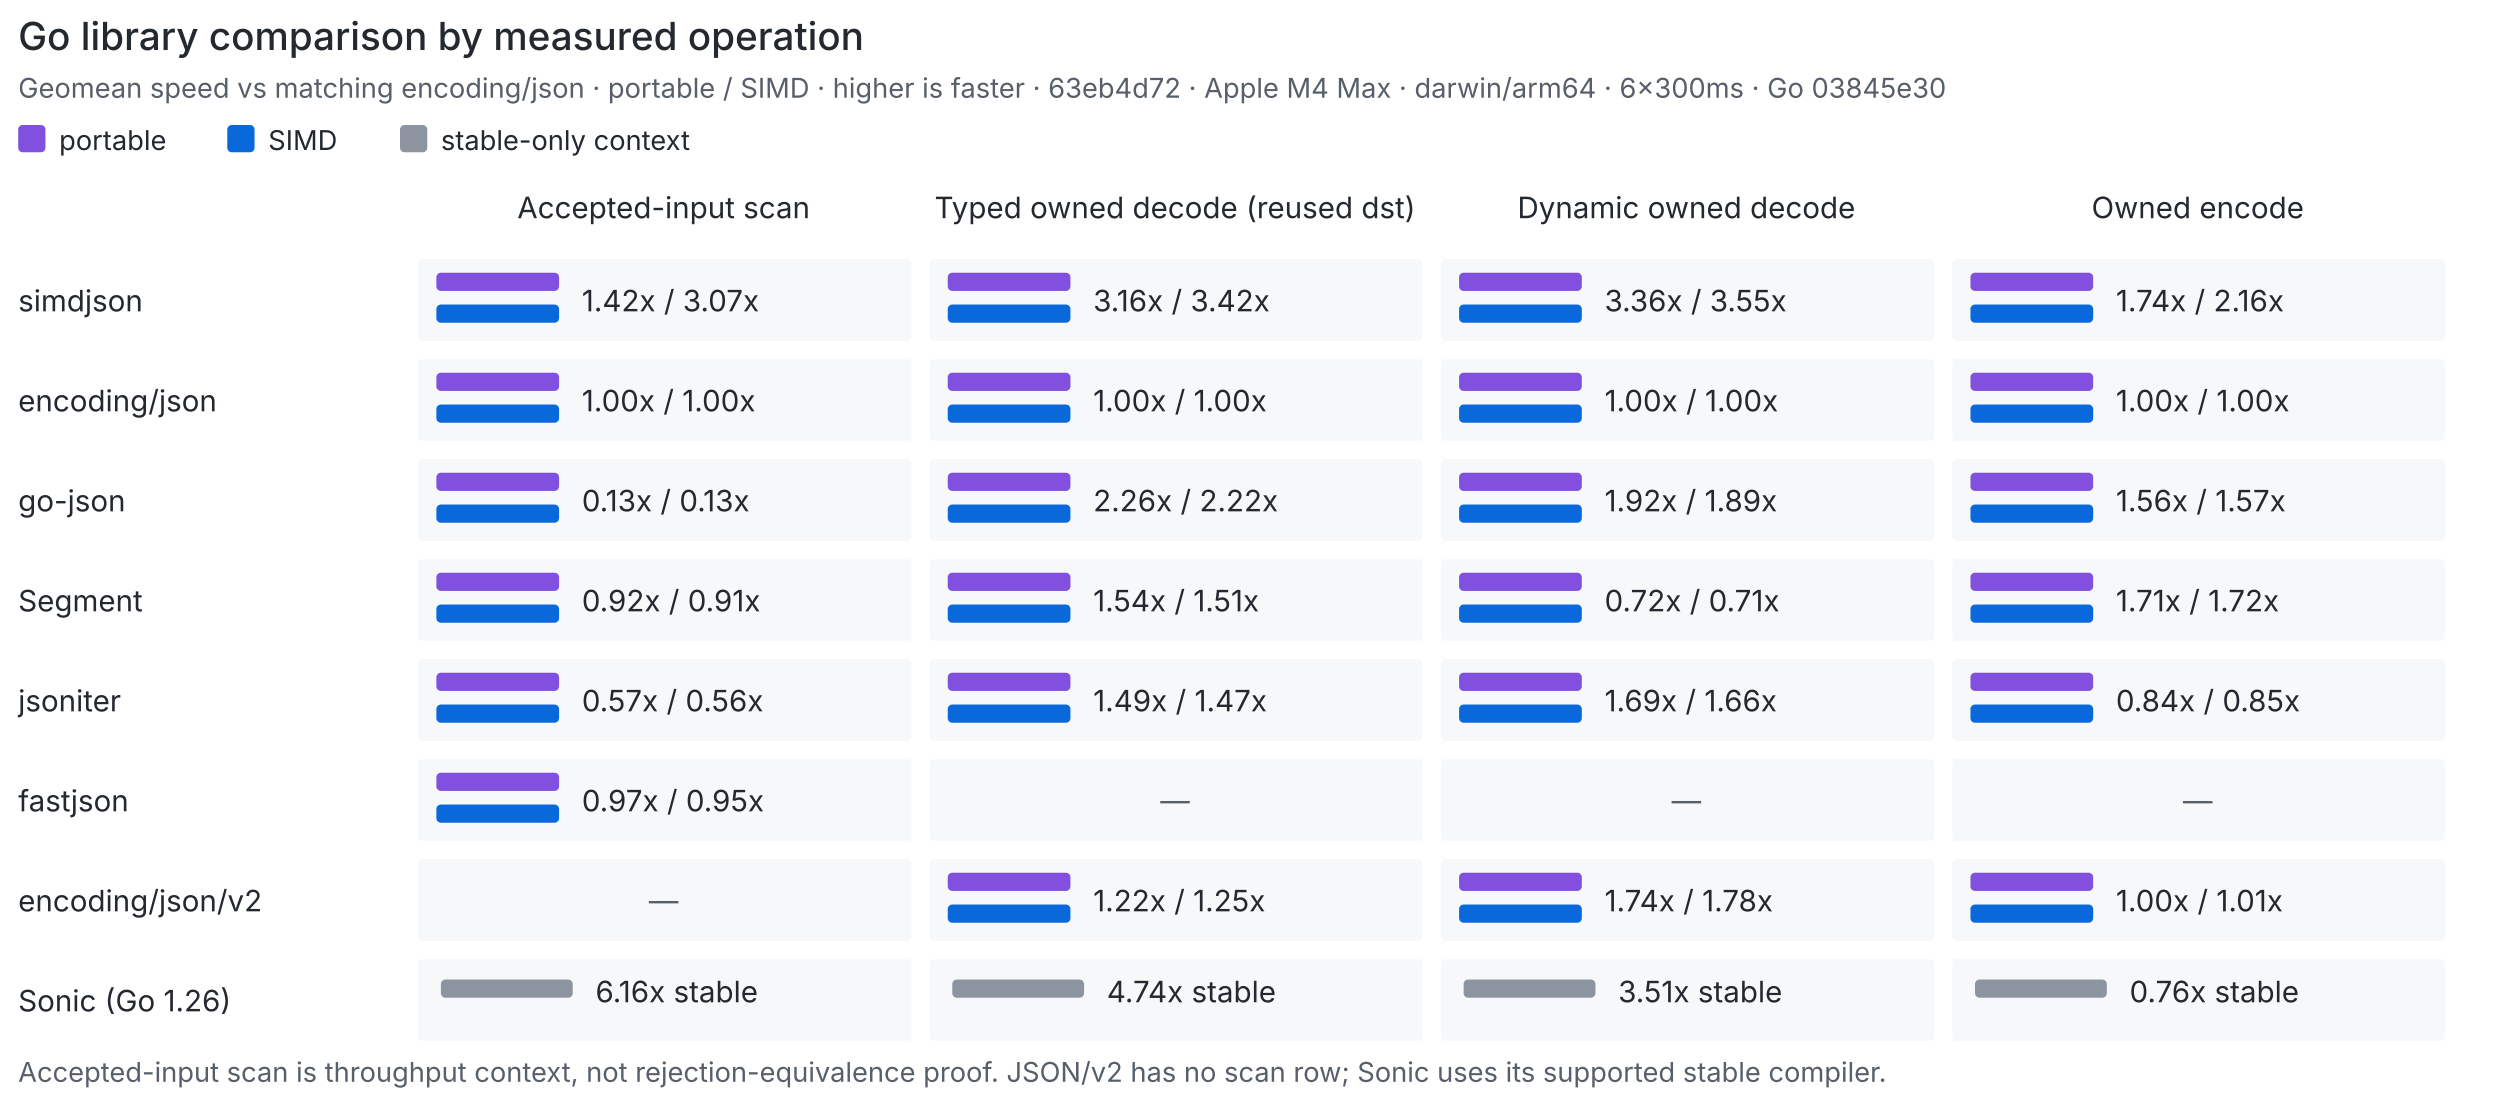
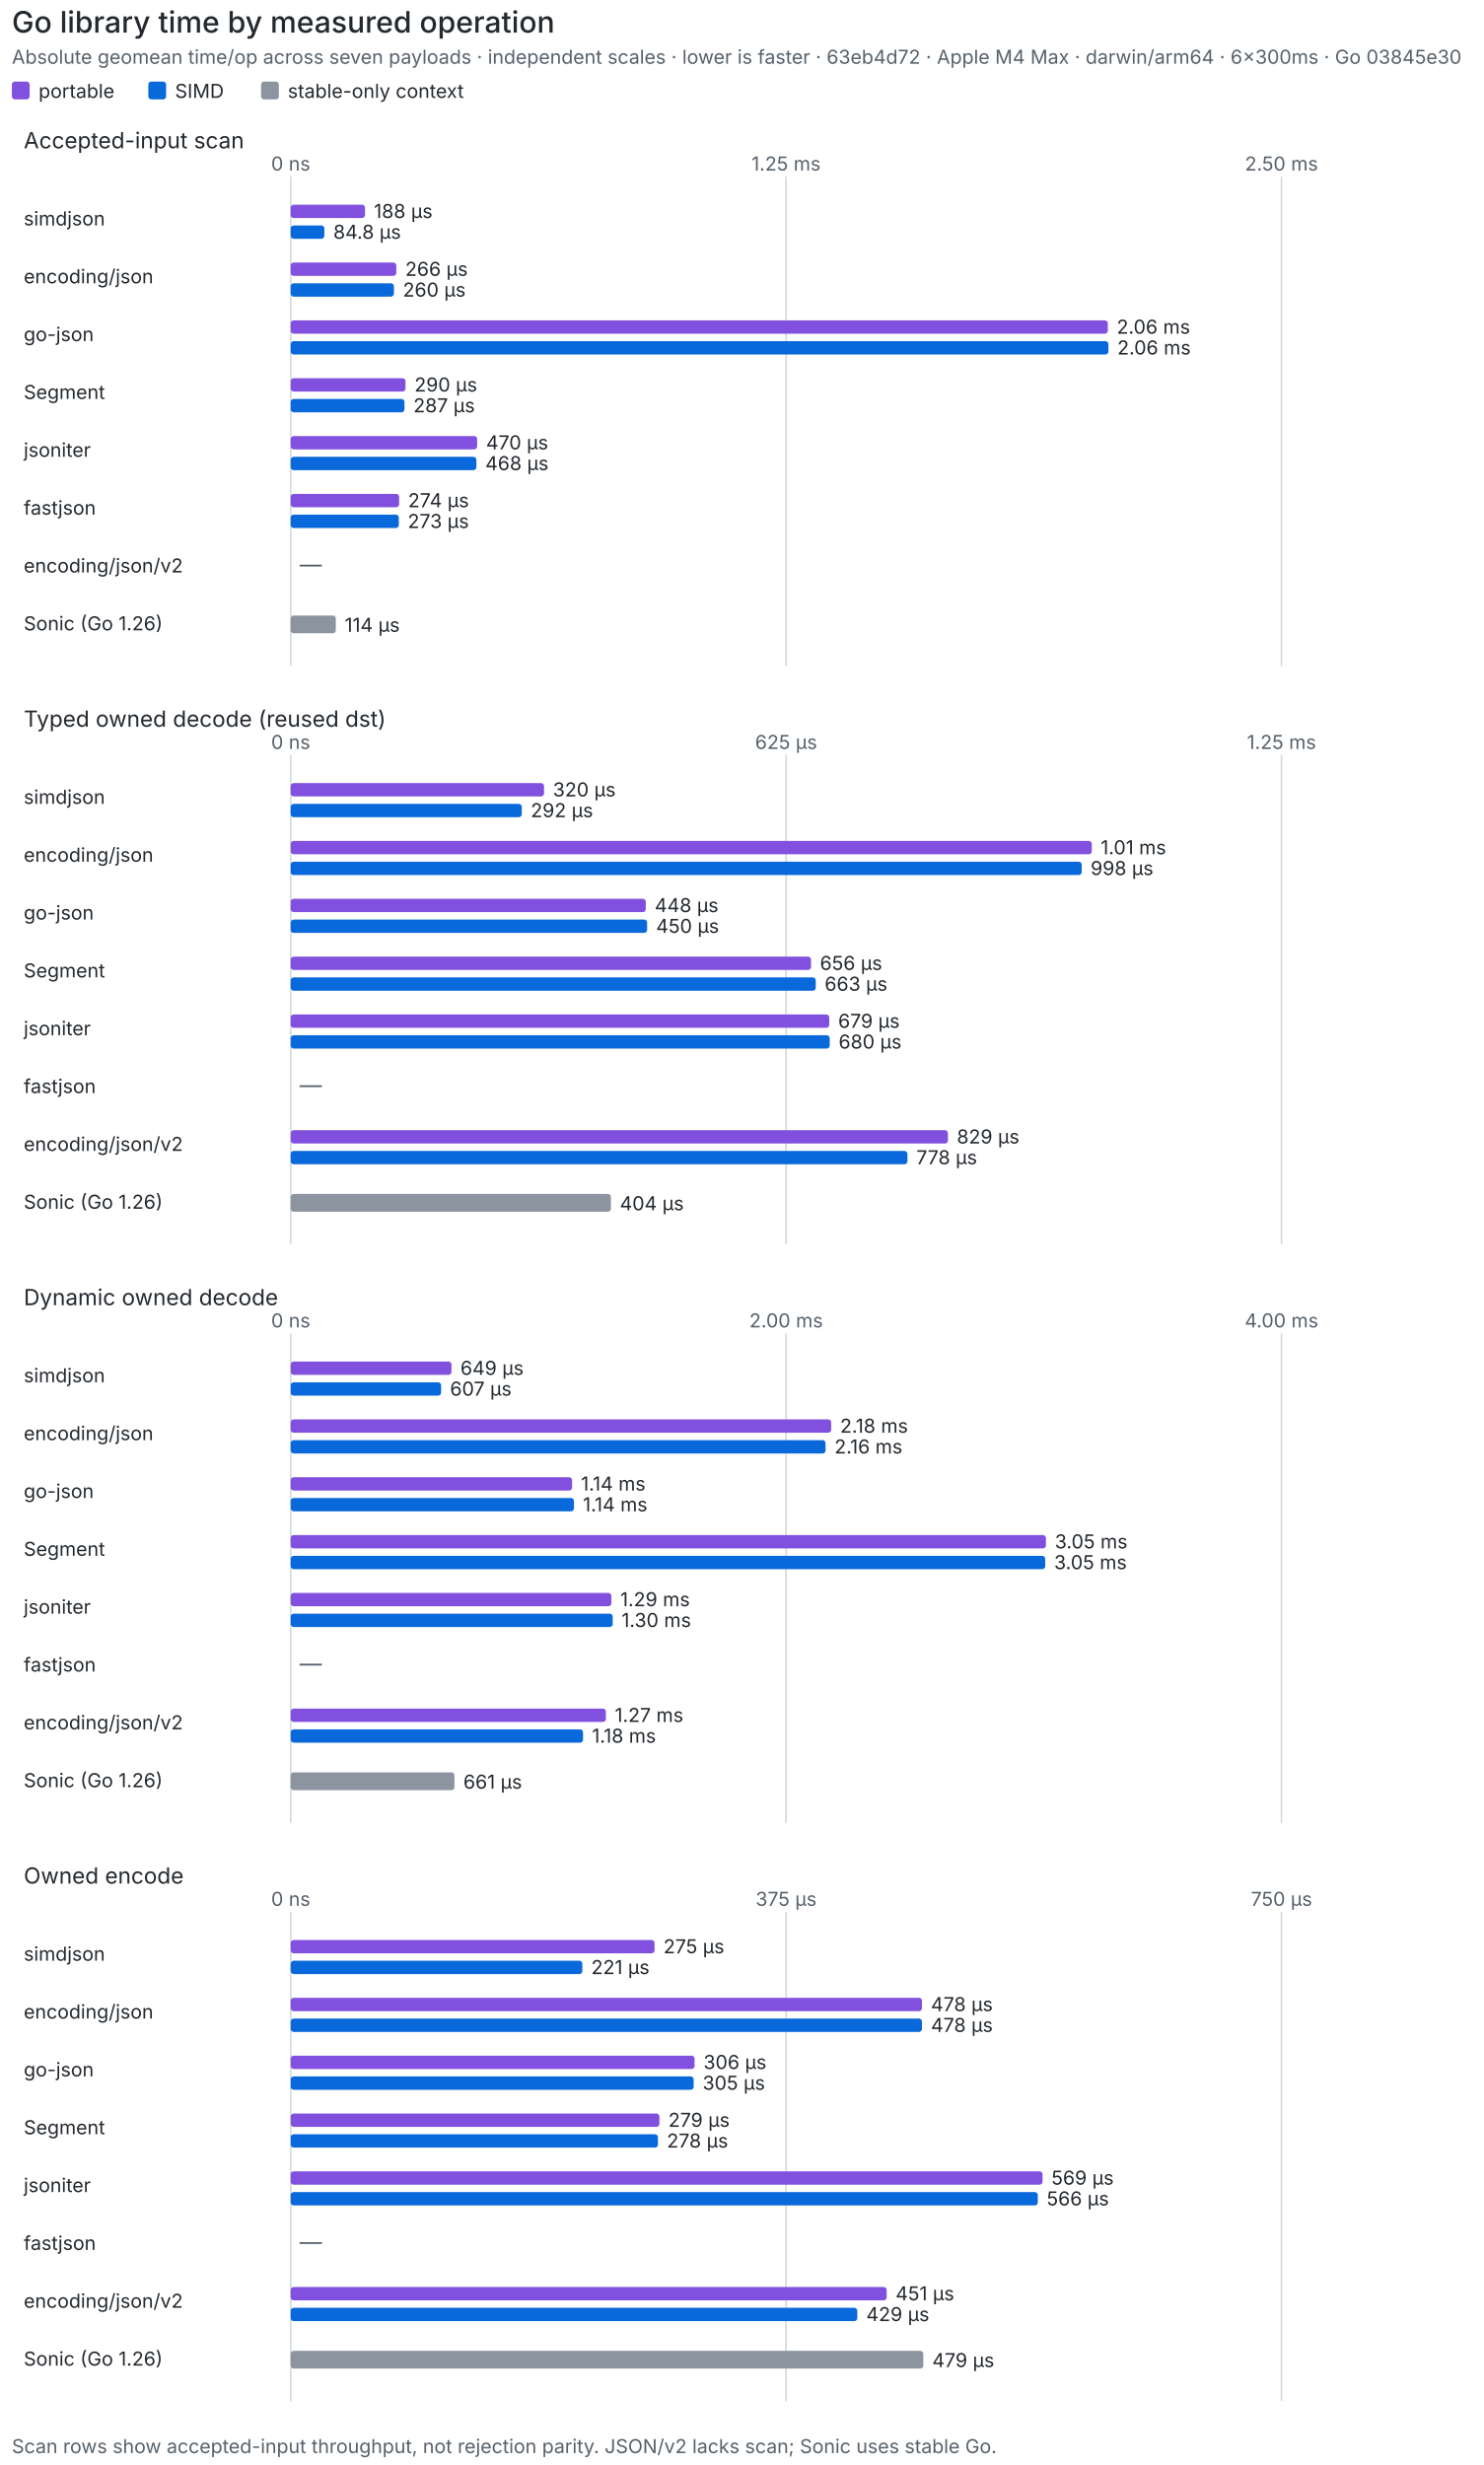
- <svg xmlns="http://www.w3.org/2000/svg" width="1100" height="488" viewBox="0 0 1100 488" role="img" aria-labelledby="title desc">
+ <svg xmlns="http://www.w3.org/2000/svg" width="1000" height="1662" viewBox="0 0 1000 1662" role="img" aria-labelledby="title desc">
  <style>
svg { color-scheme: light dark; }
- text { fill:#24292f; font:13px -apple-system,BlinkMacSystemFont,"Segoe UI",sans-serif; }
- .heading { font-size:17px; font-weight:500; }
- .note { font-size:12px; }
+ text { fill:#24292f; font:15px -apple-system,BlinkMacSystemFont,"Segoe UI",sans-serif; }
+ .heading { font-size:20px; font-weight:500; }
+ .note { font-size:13px; }
.muted { fill:#57606a; }
.grid { stroke:#d0d7de; stroke-width:1; }
.baseline { stroke:#8c959f; stroke-width:2; }
.portable { fill:#8250df; }
.simd { fill:#0969da; }
.reference { fill:#8c959f; }
.peer { fill:#1a7f37; }
.cell { fill:#f6f8fa; }
@media (prefers-color-scheme: dark) {
text { fill:#f0f6fc; }
.muted { fill:#8c959f; }
.grid { stroke:#30363d; }
.baseline { stroke:#6e7681; }
.portable { fill:#bc8cff; }
.simd { fill:#58a6ff; }
.reference { fill:#8c959f; }
.peer { fill:#3fb950; }
.cell { fill:#161b22; }
}
</style>
-   <text class="heading" x="8" y="22">Go library comparison by measured operation</text>
-   <text class="muted note" x="8" y="43">Geomean speed vs matching encoding/json · portable / SIMD · higher is faster · 63eb4d72 · Apple M4 Max · darwin/arm64 · 6×300ms · Go 03845e30</text>
+   <text class="heading" x="8" y="22">Go library time by measured operation</text>
+   <text class="muted note" x="8" y="43">Absolute geomean time/op across seven payloads · independent scales · lower is faster · 63eb4d72 · Apple M4 Max · darwin/arm64 · 6×300ms · Go 03845e30</text>
  <rect class="portable" x="8" y="55" width="12" height="12" rx="2" />
  <text class="note" x="26" y="66">portable</text>
  <rect class="simd" x="100" y="55" width="12" height="12" rx="2" />
  <text class="note" x="118" y="66">SIMD</text>
  <rect class="reference" x="176" y="55" width="12" height="12" rx="2" />
  <text class="note" x="194" y="66">stable-only context</text>
-   <text x="292" y="96" text-anchor="middle">Accepted-input scan</text>
-   <text x="517" y="96" text-anchor="middle">Typed owned decode (reused dst)</text>
-   <text x="742" y="96" text-anchor="middle">Dynamic owned decode</text>
-   <text x="967" y="96" text-anchor="middle">Owned encode</text>
-   <text x="8" y="137">simdjson</text>
-   <rect class="cell" x="184" y="114" width="217" height="36" rx="2" />
-   <rect class="portable" x="192" y="120" width="54" height="8" rx="2" />
-   <rect class="simd" x="192" y="134" width="54" height="8" rx="2" />
-   <text x="256" y="137">1.42x / 3.07x</text>
-   <rect class="cell" x="409" y="114" width="217" height="36" rx="2" />
-   <rect class="portable" x="417" y="120" width="54" height="8" rx="2" />
-   <rect class="simd" x="417" y="134" width="54" height="8" rx="2" />
-   <text x="481" y="137">3.16x / 3.42x</text>
-   <rect class="cell" x="634" y="114" width="217" height="36" rx="2" />
-   <rect class="portable" x="642" y="120" width="54" height="8" rx="2" />
-   <rect class="simd" x="642" y="134" width="54" height="8" rx="2" />
-   <text x="706" y="137">3.36x / 3.55x</text>
-   <rect class="cell" x="859" y="114" width="217" height="36" rx="2" />
-   <rect class="portable" x="867" y="120" width="54" height="8" rx="2" />
-   <rect class="simd" x="867" y="134" width="54" height="8" rx="2" />
-   <text x="931" y="137">1.74x / 2.16x</text>
-   <text x="8" y="181">encoding/json</text>
-   <rect class="cell" x="184" y="158" width="217" height="36" rx="2" />
-   <rect class="portable" x="192" y="164" width="54" height="8" rx="2" />
-   <rect class="simd" x="192" y="178" width="54" height="8" rx="2" />
-   <text x="256" y="181">1.00x / 1.00x</text>
-   <rect class="cell" x="409" y="158" width="217" height="36" rx="2" />
-   <rect class="portable" x="417" y="164" width="54" height="8" rx="2" />
-   <rect class="simd" x="417" y="178" width="54" height="8" rx="2" />
-   <text x="481" y="181">1.00x / 1.00x</text>
-   <rect class="cell" x="634" y="158" width="217" height="36" rx="2" />
-   <rect class="portable" x="642" y="164" width="54" height="8" rx="2" />
-   <rect class="simd" x="642" y="178" width="54" height="8" rx="2" />
-   <text x="706" y="181">1.00x / 1.00x</text>
-   <rect class="cell" x="859" y="158" width="217" height="36" rx="2" />
-   <rect class="portable" x="867" y="164" width="54" height="8" rx="2" />
-   <rect class="simd" x="867" y="178" width="54" height="8" rx="2" />
-   <text x="931" y="181">1.00x / 1.00x</text>
-   <text x="8" y="225">go-json</text>
-   <rect class="cell" x="184" y="202" width="217" height="36" rx="2" />
-   <rect class="portable" x="192" y="208" width="54" height="8" rx="2" />
-   <rect class="simd" x="192" y="222" width="54" height="8" rx="2" />
-   <text x="256" y="225">0.13x / 0.13x</text>
-   <rect class="cell" x="409" y="202" width="217" height="36" rx="2" />
-   <rect class="portable" x="417" y="208" width="54" height="8" rx="2" />
-   <rect class="simd" x="417" y="222" width="54" height="8" rx="2" />
-   <text x="481" y="225">2.26x / 2.22x</text>
-   <rect class="cell" x="634" y="202" width="217" height="36" rx="2" />
-   <rect class="portable" x="642" y="208" width="54" height="8" rx="2" />
-   <rect class="simd" x="642" y="222" width="54" height="8" rx="2" />
-   <text x="706" y="225">1.92x / 1.89x</text>
-   <rect class="cell" x="859" y="202" width="217" height="36" rx="2" />
-   <rect class="portable" x="867" y="208" width="54" height="8" rx="2" />
-   <rect class="simd" x="867" y="222" width="54" height="8" rx="2" />
-   <text x="931" y="225">1.56x / 1.57x</text>
-   <text x="8" y="269">Segment</text>
-   <rect class="cell" x="184" y="246" width="217" height="36" rx="2" />
-   <rect class="portable" x="192" y="252" width="54" height="8" rx="2" />
-   <rect class="simd" x="192" y="266" width="54" height="8" rx="2" />
-   <text x="256" y="269">0.92x / 0.91x</text>
-   <rect class="cell" x="409" y="246" width="217" height="36" rx="2" />
-   <rect class="portable" x="417" y="252" width="54" height="8" rx="2" />
-   <rect class="simd" x="417" y="266" width="54" height="8" rx="2" />
-   <text x="481" y="269">1.54x / 1.51x</text>
-   <rect class="cell" x="634" y="246" width="217" height="36" rx="2" />
-   <rect class="portable" x="642" y="252" width="54" height="8" rx="2" />
-   <rect class="simd" x="642" y="266" width="54" height="8" rx="2" />
-   <text x="706" y="269">0.72x / 0.71x</text>
-   <rect class="cell" x="859" y="246" width="217" height="36" rx="2" />
-   <rect class="portable" x="867" y="252" width="54" height="8" rx="2" />
-   <rect class="simd" x="867" y="266" width="54" height="8" rx="2" />
-   <text x="931" y="269">1.71x / 1.72x</text>
-   <text x="8" y="313">jsoniter</text>
-   <rect class="cell" x="184" y="290" width="217" height="36" rx="2" />
-   <rect class="portable" x="192" y="296" width="54" height="8" rx="2" />
-   <rect class="simd" x="192" y="310" width="54" height="8" rx="2" />
-   <text x="256" y="313">0.57x / 0.56x</text>
-   <rect class="cell" x="409" y="290" width="217" height="36" rx="2" />
-   <rect class="portable" x="417" y="296" width="54" height="8" rx="2" />
-   <rect class="simd" x="417" y="310" width="54" height="8" rx="2" />
-   <text x="481" y="313">1.49x / 1.47x</text>
-   <rect class="cell" x="634" y="290" width="217" height="36" rx="2" />
-   <rect class="portable" x="642" y="296" width="54" height="8" rx="2" />
-   <rect class="simd" x="642" y="310" width="54" height="8" rx="2" />
-   <text x="706" y="313">1.69x / 1.66x</text>
-   <rect class="cell" x="859" y="290" width="217" height="36" rx="2" />
-   <rect class="portable" x="867" y="296" width="54" height="8" rx="2" />
-   <rect class="simd" x="867" y="310" width="54" height="8" rx="2" />
-   <text x="931" y="313">0.84x / 0.85x</text>
-   <text x="8" y="357">fastjson</text>
-   <rect class="cell" x="184" y="334" width="217" height="36" rx="2" />
-   <rect class="portable" x="192" y="340" width="54" height="8" rx="2" />
-   <rect class="simd" x="192" y="354" width="54" height="8" rx="2" />
-   <text x="256" y="357">0.97x / 0.95x</text>
-   <rect class="cell" x="409" y="334" width="217" height="36" rx="2" />
-   <text class="muted" x="517" y="357" text-anchor="middle">—</text>
-   <rect class="cell" x="634" y="334" width="217" height="36" rx="2" />
-   <text class="muted" x="742" y="357" text-anchor="middle">—</text>
-   <rect class="cell" x="859" y="334" width="217" height="36" rx="2" />
-   <text class="muted" x="967" y="357" text-anchor="middle">—</text>
-   <text x="8" y="401">encoding/json/v2</text>
-   <rect class="cell" x="184" y="378" width="217" height="36" rx="2" />
-   <text class="muted" x="292" y="401" text-anchor="middle">—</text>
-   <rect class="cell" x="409" y="378" width="217" height="36" rx="2" />
-   <rect class="portable" x="417" y="384" width="54" height="8" rx="2" />
-   <rect class="simd" x="417" y="398" width="54" height="8" rx="2" />
-   <text x="481" y="401">1.22x / 1.25x</text>
-   <rect class="cell" x="634" y="378" width="217" height="36" rx="2" />
-   <rect class="portable" x="642" y="384" width="54" height="8" rx="2" />
-   <rect class="simd" x="642" y="398" width="54" height="8" rx="2" />
-   <text x="706" y="401">1.74x / 1.78x</text>
-   <rect class="cell" x="859" y="378" width="217" height="36" rx="2" />
-   <rect class="portable" x="867" y="384" width="54" height="8" rx="2" />
-   <rect class="simd" x="867" y="398" width="54" height="8" rx="2" />
-   <text x="931" y="401">1.00x / 1.01x</text>
-   <text x="8" y="445">Sonic (Go 1.26)</text>
-   <rect class="cell" x="184" y="422" width="217" height="36" rx="2" />
-   <rect class="reference" x="194" y="431" width="58" height="8" rx="2" />
-   <text x="262" y="441">6.16x stable</text>
-   <rect class="cell" x="409" y="422" width="217" height="36" rx="2" />
-   <rect class="reference" x="419" y="431" width="58" height="8" rx="2" />
-   <text x="487" y="441">4.74x stable</text>
-   <rect class="cell" x="634" y="422" width="217" height="36" rx="2" />
-   <rect class="reference" x="644" y="431" width="58" height="8" rx="2" />
-   <text x="712" y="441">3.51x stable</text>
-   <rect class="cell" x="859" y="422" width="217" height="36" rx="2" />
-   <rect class="reference" x="869" y="431" width="58" height="8" rx="2" />
-   <text x="937" y="441">0.76x stable</text>
-   <text class="muted note" x="8" y="476">Accepted-input scan is throughput context, not rejection-equivalence proof. JSON/v2 has no scan row; Sonic uses its supported stable compiler.</text>
+   <text x="16.0" y="100.0">Accepted-input scan</text>
+   <line class="grid" x1="196.0" y1="119.0" x2="196.0" y2="449.0" />
+   <text class="muted note" x="196.0" y="115.0" text-anchor="middle">0 ns</text>
+   <line class="grid" x1="530.0" y1="119.0" x2="530.0" y2="449.0" />
+   <text class="muted note" x="530.0" y="115.0" text-anchor="middle">1.25 ms</text>
+   <line class="grid" x1="864.0" y1="119.0" x2="864.0" y2="449.0" />
+   <text class="muted note" x="864.0" y="115.0" text-anchor="middle">2.50 ms</text>
+   <text class="note" x="16.0" y="152.0">simdjson</text>
+   <rect class="portable" x="196.0" y="138.0" width="50.1" height="9" rx="2" />
+   <text class="note" x="252.1" y="147.0">188 µs</text>
+   <rect class="simd" x="196.0" y="152.0" width="22.7" height="9" rx="2" />
+   <text class="note" x="224.7" y="161.0">84.8 µs</text>
+   <text class="note" x="16.0" y="191.0">encoding/json</text>
+   <rect class="portable" x="196.0" y="177.0" width="71.2" height="9" rx="2" />
+   <text class="note" x="273.2" y="186.0">266 µs</text>
+   <rect class="simd" x="196.0" y="191.0" width="69.6" height="9" rx="2" />
+   <text class="note" x="271.6" y="200.0">260 µs</text>
+   <text class="note" x="16.0" y="230.0">go-json</text>
+   <rect class="portable" x="196.0" y="216.0" width="550.9" height="9" rx="2" />
+   <text class="note" x="752.9" y="225.0">2.06 ms</text>
+   <rect class="simd" x="196.0" y="230.0" width="551.3" height="9" rx="2" />
+   <text class="note" x="753.3" y="239.0">2.06 ms</text>
+   <text class="note" x="16.0" y="269.0">Segment</text>
+   <rect class="portable" x="196.0" y="255.0" width="77.4" height="9" rx="2" />
+   <text class="note" x="279.4" y="264.0">290 µs</text>
+   <rect class="simd" x="196.0" y="269.0" width="76.7" height="9" rx="2" />
+   <text class="note" x="278.7" y="278.0">287 µs</text>
+   <text class="note" x="16.0" y="308.0">jsoniter</text>
+   <rect class="portable" x="196.0" y="294.0" width="125.7" height="9" rx="2" />
+   <text class="note" x="327.7" y="303.0">470 µs</text>
+   <rect class="simd" x="196.0" y="308.0" width="125.2" height="9" rx="2" />
+   <text class="note" x="327.2" y="317.0">468 µs</text>
+   <text class="note" x="16.0" y="347.0">fastjson</text>
+   <rect class="portable" x="196.0" y="333.0" width="73.1" height="9" rx="2" />
+   <text class="note" x="275.1" y="342.0">274 µs</text>
+   <rect class="simd" x="196.0" y="347.0" width="72.9" height="9" rx="2" />
+   <text class="note" x="274.9" y="356.0">273 µs</text>
+   <text class="note" x="16.0" y="386.0">encoding/json/v2</text>
+   <text class="muted" x="202.0" y="386.0">—</text>
+   <text class="note" x="16.0" y="425.0">Sonic (Go 1.26)</text>
+   <rect class="reference" x="196.0" y="415.0" width="30.4" height="12" rx="2" />
+   <text class="note" x="232.4" y="426.0">114 µs</text>
+   <text x="16.0" y="490.0">Typed owned decode (reused dst)</text>
+   <line class="grid" x1="196.0" y1="509.0" x2="196.0" y2="839.0" />
+   <text class="muted note" x="196.0" y="505.0" text-anchor="middle">0 ns</text>
+   <line class="grid" x1="530.0" y1="509.0" x2="530.0" y2="839.0" />
+   <text class="muted note" x="530.0" y="505.0" text-anchor="middle">625 µs</text>
+   <line class="grid" x1="864.0" y1="509.0" x2="864.0" y2="839.0" />
+   <text class="muted note" x="864.0" y="505.0" text-anchor="middle">1.25 ms</text>
+   <text class="note" x="16.0" y="542.0">simdjson</text>
+   <rect class="portable" x="196.0" y="528.0" width="170.8" height="9" rx="2" />
+   <text class="note" x="372.8" y="537.0">320 µs</text>
+   <rect class="simd" x="196.0" y="542.0" width="155.8" height="9" rx="2" />
+   <text class="note" x="357.8" y="551.0">292 µs</text>
+   <text class="note" x="16.0" y="581.0">encoding/json</text>
+   <rect class="portable" x="196.0" y="567.0" width="540.1" height="9" rx="2" />
+   <text class="note" x="742.1" y="576.0">1.01 ms</text>
+   <rect class="simd" x="196.0" y="581.0" width="533.3" height="9" rx="2" />
+   <text class="note" x="735.3" y="590.0">998 µs</text>
+   <text class="note" x="16.0" y="620.0">go-json</text>
+   <rect class="portable" x="196.0" y="606.0" width="239.4" height="9" rx="2" />
+   <text class="note" x="441.4" y="615.0">448 µs</text>
+   <rect class="simd" x="196.0" y="620.0" width="240.3" height="9" rx="2" />
+   <text class="note" x="442.3" y="629.0">450 µs</text>
+   <text class="note" x="16.0" y="659.0">Segment</text>
+   <rect class="portable" x="196.0" y="645.0" width="350.8" height="9" rx="2" />
+   <text class="note" x="552.8" y="654.0">656 µs</text>
+   <rect class="simd" x="196.0" y="659.0" width="354.0" height="9" rx="2" />
+   <text class="note" x="556.0" y="668.0">663 µs</text>
+   <text class="note" x="16.0" y="698.0">jsoniter</text>
+   <rect class="portable" x="196.0" y="684.0" width="363.1" height="9" rx="2" />
+   <text class="note" x="565.1" y="693.0">679 µs</text>
+   <rect class="simd" x="196.0" y="698.0" width="363.4" height="9" rx="2" />
+   <text class="note" x="565.4" y="707.0">680 µs</text>
+   <text class="note" x="16.0" y="737.0">fastjson</text>
+   <text class="muted" x="202.0" y="737.0">—</text>
+   <text class="note" x="16.0" y="776.0">encoding/json/v2</text>
+   <rect class="portable" x="196.0" y="762.0" width="443.1" height="9" rx="2" />
+   <text class="note" x="645.1" y="771.0">829 µs</text>
+   <rect class="simd" x="196.0" y="776.0" width="415.8" height="9" rx="2" />
+   <text class="note" x="617.8" y="785.0">778 µs</text>
+   <text class="note" x="16.0" y="815.0">Sonic (Go 1.26)</text>
+   <rect class="reference" x="196.0" y="805.0" width="215.9" height="12" rx="2" />
+   <text class="note" x="417.9" y="816.0">404 µs</text>
+   <text x="16.0" y="880.0">Dynamic owned decode</text>
+   <line class="grid" x1="196.0" y1="899.0" x2="196.0" y2="1229.0" />
+   <text class="muted note" x="196.0" y="895.0" text-anchor="middle">0 ns</text>
+   <line class="grid" x1="530.0" y1="899.0" x2="530.0" y2="1229.0" />
+   <text class="muted note" x="530.0" y="895.0" text-anchor="middle">2.00 ms</text>
+   <line class="grid" x1="864.0" y1="899.0" x2="864.0" y2="1229.0" />
+   <text class="muted note" x="864.0" y="895.0" text-anchor="middle">4.00 ms</text>
+   <text class="note" x="16.0" y="932.0">simdjson</text>
+   <rect class="portable" x="196.0" y="918.0" width="108.4" height="9" rx="2" />
+   <text class="note" x="310.4" y="927.0">649 µs</text>
+   <rect class="simd" x="196.0" y="932.0" width="101.4" height="9" rx="2" />
+   <text class="note" x="303.4" y="941.0">607 µs</text>
+   <text class="note" x="16.0" y="971.0">encoding/json</text>
+   <rect class="portable" x="196.0" y="957.0" width="364.4" height="9" rx="2" />
+   <text class="note" x="566.4" y="966.0">2.18 ms</text>
+   <rect class="simd" x="196.0" y="971.0" width="360.6" height="9" rx="2" />
+   <text class="note" x="562.6" y="980.0">2.16 ms</text>
+   <text class="note" x="16.0" y="1010.0">go-json</text>
+   <rect class="portable" x="196.0" y="996.0" width="189.7" height="9" rx="2" />
+   <text class="note" x="391.7" y="1005.0">1.14 ms</text>
+   <rect class="simd" x="196.0" y="1010.0" width="191.0" height="9" rx="2" />
+   <text class="note" x="393.0" y="1019.0">1.14 ms</text>
+   <text class="note" x="16.0" y="1049.0">Segment</text>
+   <rect class="portable" x="196.0" y="1035.0" width="509.2" height="9" rx="2" />
+   <text class="note" x="711.2" y="1044.0">3.05 ms</text>
+   <rect class="simd" x="196.0" y="1049.0" width="508.7" height="9" rx="2" />
+   <text class="note" x="710.7" y="1058.0">3.05 ms</text>
+   <text class="note" x="16.0" y="1088.0">jsoniter</text>
+   <rect class="portable" x="196.0" y="1074.0" width="216.2" height="9" rx="2" />
+   <text class="note" x="418.2" y="1083.0">1.29 ms</text>
+   <rect class="simd" x="196.0" y="1088.0" width="217.1" height="9" rx="2" />
+   <text class="note" x="419.1" y="1097.0">1.30 ms</text>
+   <text class="note" x="16.0" y="1127.0">fastjson</text>
+   <text class="muted" x="202.0" y="1127.0">—</text>
+   <text class="note" x="16.0" y="1166.0">encoding/json/v2</text>
+   <rect class="portable" x="196.0" y="1152.0" width="212.5" height="9" rx="2" />
+   <text class="note" x="414.5" y="1161.0">1.27 ms</text>
+   <rect class="simd" x="196.0" y="1166.0" width="197.1" height="9" rx="2" />
+   <text class="note" x="399.1" y="1175.0">1.18 ms</text>
+   <text class="note" x="16.0" y="1205.0">Sonic (Go 1.26)</text>
+   <rect class="reference" x="196.0" y="1195.0" width="110.4" height="12" rx="2" />
+   <text class="note" x="312.4" y="1206.0">661 µs</text>
+   <text x="16.0" y="1270.0">Owned encode</text>
+   <line class="grid" x1="196.0" y1="1289.0" x2="196.0" y2="1619.0" />
+   <text class="muted note" x="196.0" y="1285.0" text-anchor="middle">0 ns</text>
+   <line class="grid" x1="530.0" y1="1289.0" x2="530.0" y2="1619.0" />
+   <text class="muted note" x="530.0" y="1285.0" text-anchor="middle">375 µs</text>
+   <line class="grid" x1="864.0" y1="1289.0" x2="864.0" y2="1619.0" />
+   <text class="muted note" x="864.0" y="1285.0" text-anchor="middle">750 µs</text>
+   <text class="note" x="16.0" y="1322.0">simdjson</text>
+   <rect class="portable" x="196.0" y="1308.0" width="245.3" height="9" rx="2" />
+   <text class="note" x="447.3" y="1317.0">275 µs</text>
+   <rect class="simd" x="196.0" y="1322.0" width="196.6" height="9" rx="2" />
+   <text class="note" x="398.6" y="1331.0">221 µs</text>
+   <text class="note" x="16.0" y="1361.0">encoding/json</text>
+   <rect class="portable" x="196.0" y="1347.0" width="425.6" height="9" rx="2" />
+   <text class="note" x="627.6" y="1356.0">478 µs</text>
+   <rect class="simd" x="196.0" y="1361.0" width="425.6" height="9" rx="2" />
+   <text class="note" x="627.6" y="1370.0">478 µs</text>
+   <text class="note" x="16.0" y="1400.0">go-json</text>
+   <rect class="portable" x="196.0" y="1386.0" width="272.3" height="9" rx="2" />
+   <text class="note" x="474.3" y="1395.0">306 µs</text>
+   <rect class="simd" x="196.0" y="1400.0" width="271.7" height="9" rx="2" />
+   <text class="note" x="473.7" y="1409.0">305 µs</text>
+   <text class="note" x="16.0" y="1439.0">Segment</text>
+   <rect class="portable" x="196.0" y="1425.0" width="248.6" height="9" rx="2" />
+   <text class="note" x="450.6" y="1434.0">279 µs</text>
+   <rect class="simd" x="196.0" y="1439.0" width="247.6" height="9" rx="2" />
+   <text class="note" x="449.6" y="1448.0">278 µs</text>
+   <text class="note" x="16.0" y="1478.0">jsoniter</text>
+   <rect class="portable" x="196.0" y="1464.0" width="506.9" height="9" rx="2" />
+   <text class="note" x="708.9" y="1473.0">569 µs</text>
+   <rect class="simd" x="196.0" y="1478.0" width="503.7" height="9" rx="2" />
+   <text class="note" x="705.7" y="1487.0">566 µs</text>
+   <text class="note" x="16.0" y="1517.0">fastjson</text>
+   <text class="muted" x="202.0" y="1517.0">—</text>
+   <text class="note" x="16.0" y="1556.0">encoding/json/v2</text>
+   <rect class="portable" x="196.0" y="1542.0" width="401.8" height="9" rx="2" />
+   <text class="note" x="603.8" y="1551.0">451 µs</text>
+   <rect class="simd" x="196.0" y="1556.0" width="382.0" height="9" rx="2" />
+   <text class="note" x="584.0" y="1565.0">429 µs</text>
+   <text class="note" x="16.0" y="1595.0">Sonic (Go 1.26)</text>
+   <rect class="reference" x="196.0" y="1585.0" width="426.5" height="12" rx="2" />
+   <text class="note" x="628.5" y="1596.0">479 µs</text>
+   <text class="muted note" x="8" y="1654">Scan rows show accepted-input throughput, not rejection parity. JSON/v2 lacks scan; Sonic uses stable Go.</text>
</svg>
